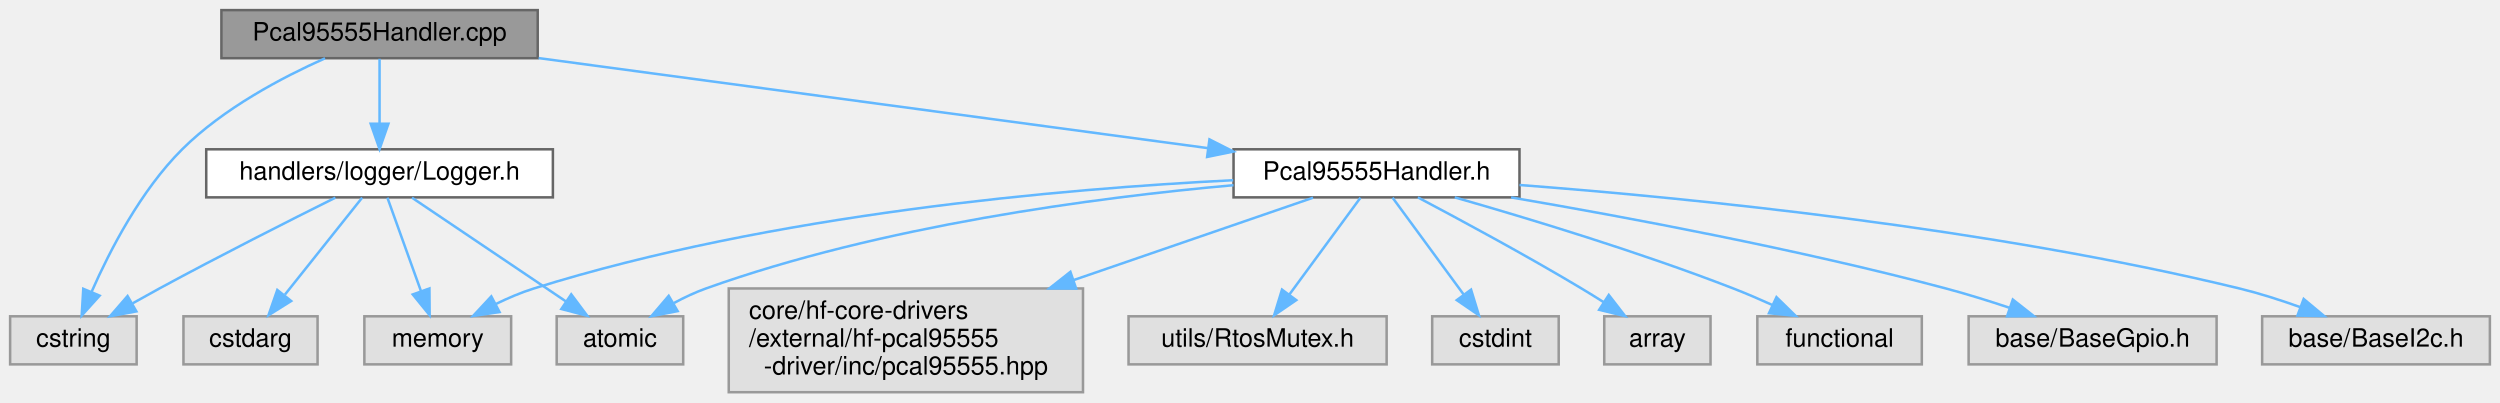
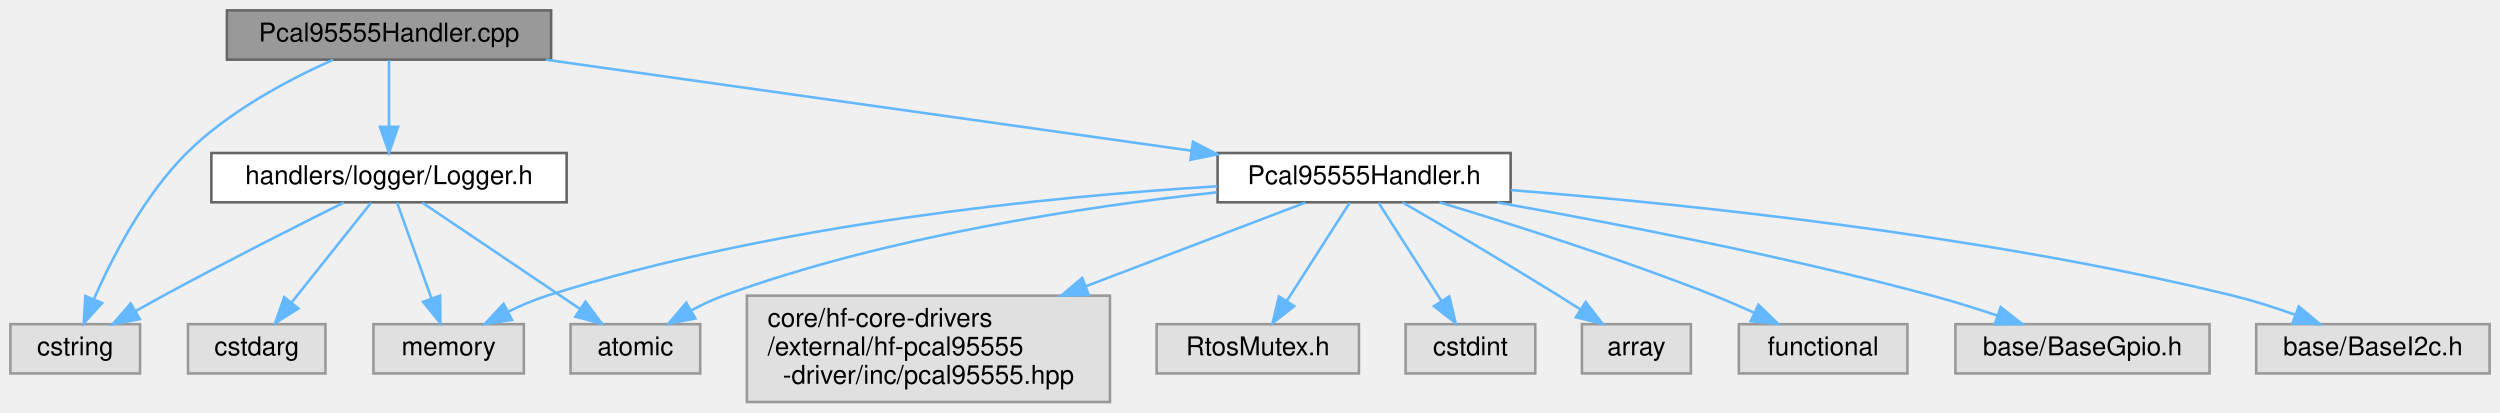
- <svg xmlns="http://www.w3.org/2000/svg" xmlns:xlink="http://www.w3.org/1999/xlink" width="988pt" height="159pt" viewBox="0.00 0.00 988.00 159.00">
+ <svg xmlns="http://www.w3.org/2000/svg" xmlns:xlink="http://www.w3.org/1999/xlink" width="964pt" height="159pt" viewBox="0.00 0.00 964.00 159.00">
  <g id="graph0" class="graph" transform="scale(1 1) rotate(0) translate(4 155)">
    <g id="Node000001" class="node">
      <g id="a_Node000001">
        <a xlink:title="Implementation of the PCAL95555 GPIO expander handler.">
          <polygon fill="#999999" stroke="#666666" points="208.5,-151 83.5,-151 83.5,-132 208.5,-132 208.5,-151" />
          <text text-anchor="middle" x="146" y="-139" font-family="Helvetica,sans-Serif" font-size="10.00">Pcal95555Handler.cpp</text>
        </a>
      </g>
    </g>
    <g id="Node000002" class="node">
      <g id="a_Node000002">
        <a xlink:href="Pcal95555Handler_8h.html" target="_top" xlink:title="Unified handler for the PCA9555 / PCAL9555A 16-bit I2C GPIO expander.">
-           <polygon fill="white" stroke="#666666" points="596.5,-96 483.5,-96 483.5,-77 596.5,-77 596.5,-96" />
-           <text text-anchor="middle" x="540" y="-84" font-family="Helvetica,sans-Serif" font-size="10.00">Pcal95555Handler.h</text>
+           <polygon fill="white" stroke="#666666" points="578.5,-96 465.5,-96 465.5,-77 578.5,-77 578.5,-96" />
+           <text text-anchor="middle" x="522" y="-84" font-family="Helvetica,sans-Serif" font-size="10.00">Pcal95555Handler.h</text>
        </a>
      </g>
    </g>
    <g id="edge1_Node000001_Node000002" class="edge">
      <g id="a_edge1_Node000001_Node000002">
        <a xlink:title=" ">
-           <path fill="none" stroke="#63b8ff" d="M208.87,-132.04C281.18,-122.32 399.41,-106.41 473.3,-96.47" />
-           <polygon fill="#63b8ff" stroke="#63b8ff" points="473.98,-99.91 483.43,-95.11 473.05,-92.97 473.98,-99.91" />
+           <path fill="none" stroke="#63b8ff" d="M206.41,-131.98C274.47,-122.39 384.78,-106.84 455.32,-96.9" />
+           <polygon fill="#63b8ff" stroke="#63b8ff" points="456.02,-100.34 465.43,-95.47 455.04,-93.4 456.02,-100.34" />
        </a>
      </g>
    </g>
    <g id="Node000012" class="node">
      <g id="a_Node000012">
        <a xlink:href="Logger_8h.html" target="_top" xlink:title="Advanced logging system with formatting capabilities.">
          <polygon fill="white" stroke="#666666" points="214.5,-96 77.5,-96 77.5,-77 214.5,-77 214.5,-96" />
          <text text-anchor="middle" x="146" y="-84" font-family="Helvetica,sans-Serif" font-size="10.00">handlers/logger/Logger.h</text>
        </a>
      </g>
    </g>
    <g id="edge11_Node000001_Node000012" class="edge">
      <g id="a_edge11_Node000001_Node000012">
        <a xlink:title=" ">
          <path fill="none" stroke="#63b8ff" d="M146,-131.75C146,-124.8 146,-114.85 146,-106.13" />
          <polygon fill="#63b8ff" stroke="#63b8ff" points="149.5,-106.09 146,-96.09 142.5,-106.09 149.5,-106.09" />
        </a>
      </g>
    </g>
    <g id="Node000014" class="node">
      <g id="a_Node000014">
        <a xlink:title=" ">
          <polygon fill="#e0e0e0" stroke="#999999" points="50,-30 0,-30 0,-11 50,-11 50,-30" />
          <text text-anchor="middle" x="25" y="-18" font-family="Helvetica,sans-Serif" font-size="10.00">cstring</text>
        </a>
      </g>
    </g>
    <g id="edge16_Node000001_Node000014" class="edge">
      <g id="a_edge16_Node000001_Node000014">
        <a xlink:title=" ">
          <path fill="none" stroke="#63b8ff" d="M124.46,-131.96C107.55,-124.44 84.25,-112.16 68,-96 51.67,-79.76 39.41,-56.05 32.24,-39.76" />
          <polygon fill="#63b8ff" stroke="#63b8ff" points="35.37,-38.16 28.28,-30.29 28.91,-40.86 35.37,-38.16" />
        </a>
      </g>
    </g>
    <g id="Node000003" class="node">
      <g id="a_Node000003">
        <a xlink:title=" ">
          <polygon fill="#e0e0e0" stroke="#999999" points="266,-30 216,-30 216,-11 266,-11 266,-30" />
          <text text-anchor="middle" x="241" y="-18" font-family="Helvetica,sans-Serif" font-size="10.00">atomic</text>
        </a>
      </g>
    </g>
    <g id="edge2_Node000002_Node000003" class="edge">
      <g id="a_edge2_Node000002_Node000003">
        <a xlink:title=" ">
-           <path fill="none" stroke="#63b8ff" d="M483.48,-81.82C428.81,-76.92 344.29,-65.79 275,-41 270.75,-39.48 266.41,-37.44 262.33,-35.24" />
-           <polygon fill="#63b8ff" stroke="#63b8ff" points="263.8,-32.05 253.4,-30.03 260.27,-38.09 263.8,-32.05" />
+           <path fill="none" stroke="#63b8ff" d="M465.14,-80.83C414.13,-75.34 337.84,-63.9 275,-41 270.83,-39.48 266.57,-37.47 262.55,-35.31" />
+           <polygon fill="#63b8ff" stroke="#63b8ff" points="264.14,-32.19 253.73,-30.19 260.62,-38.24 264.14,-32.19" />
        </a>
      </g>
    </g>
    <g id="Node000004" class="node">
      <g id="a_Node000004">
        <a xlink:title=" ">
-           <polygon fill="#e0e0e0" stroke="#999999" points="612,-30 562,-30 562,-11 612,-11 612,-30" />
-           <text text-anchor="middle" x="587" y="-18" font-family="Helvetica,sans-Serif" font-size="10.00">cstdint</text>
+           <polygon fill="#e0e0e0" stroke="#999999" points="588,-30 538,-30 538,-11 588,-11 588,-30" />
+           <text text-anchor="middle" x="563" y="-18" font-family="Helvetica,sans-Serif" font-size="10.00">cstdint</text>
        </a>
      </g>
    </g>
    <g id="edge3_Node000002_Node000004" class="edge">
      <g id="a_edge3_Node000002_Node000004">
        <a xlink:title=" ">
-           <path fill="none" stroke="#63b8ff" d="M546.34,-76.87C553.52,-67.09 565.39,-50.92 574.46,-38.58" />
-           <polygon fill="#63b8ff" stroke="#63b8ff" points="577.36,-40.54 580.46,-30.41 571.72,-36.39 577.36,-40.54" />
+           <path fill="none" stroke="#63b8ff" d="M527.53,-76.87C533.73,-67.19 543.95,-51.24 551.83,-38.94" />
+           <polygon fill="#63b8ff" stroke="#63b8ff" points="554.85,-40.71 557.3,-30.41 548.95,-36.94 554.85,-40.71" />
        </a>
      </g>
    </g>
    <g id="Node000005" class="node">
      <g id="a_Node000005">
        <a xlink:title=" ">
          <polygon fill="#e0e0e0" stroke="#999999" points="198,-30 140,-30 140,-11 198,-11 198,-30" />
          <text text-anchor="middle" x="169" y="-18" font-family="Helvetica,sans-Serif" font-size="10.00">memory</text>
        </a>
      </g>
    </g>
    <g id="edge4_Node000002_Node000005" class="edge">
      <g id="a_edge4_Node000002_Node000005">
        <a xlink:title=" ">
-           <path fill="none" stroke="#63b8ff" d="M483.35,-83.78C416.06,-80.42 301.07,-70.46 207,-41 201.91,-39.41 196.68,-37.17 191.8,-34.78" />
-           <polygon fill="#63b8ff" stroke="#63b8ff" points="193.42,-31.68 182.94,-30.11 190.16,-37.87 193.42,-31.68" />
+           <path fill="none" stroke="#63b8ff" d="M465.27,-83.17C401.22,-79.24 294.52,-68.77 207,-41 201.92,-39.39 196.69,-37.14 191.81,-34.75" />
+           <polygon fill="#63b8ff" stroke="#63b8ff" points="193.43,-31.65 182.95,-30.08 190.17,-37.84 193.43,-31.65" />
        </a>
      </g>
    </g>
    <g id="Node000006" class="node">
      <g id="a_Node000006">
        <a xlink:title=" ">
-           <polygon fill="#e0e0e0" stroke="#999999" points="672,-30 630,-30 630,-11 672,-11 672,-30" />
-           <text text-anchor="middle" x="651" y="-18" font-family="Helvetica,sans-Serif" font-size="10.00">array</text>
+           <polygon fill="#e0e0e0" stroke="#999999" points="648,-30 606,-30 606,-11 648,-11 648,-30" />
+           <text text-anchor="middle" x="627" y="-18" font-family="Helvetica,sans-Serif" font-size="10.00">array</text>
        </a>
      </g>
    </g>
    <g id="edge5_Node000002_Node000006" class="edge">
      <g id="a_edge5_Node000002_Node000006">
        <a xlink:title=" ">
-           <path fill="none" stroke="#63b8ff" d="M556.34,-76.98C572.84,-68.27 598.97,-54.19 621,-41 623.88,-39.28 626.88,-37.41 629.82,-35.55" />
-           <polygon fill="#63b8ff" stroke="#63b8ff" points="631.79,-38.44 638.28,-30.06 627.99,-32.56 631.79,-38.44" />
+           <path fill="none" stroke="#63b8ff" d="M536.77,-76.98C551.97,-68.15 576.3,-53.86 597,-41 599.71,-39.32 602.54,-37.52 605.33,-35.73" />
+           <polygon fill="#63b8ff" stroke="#63b8ff" points="607.44,-38.54 613.93,-30.16 603.64,-32.66 607.44,-38.54" />
        </a>
      </g>
    </g>
    <g id="Node000007" class="node">
      <g id="a_Node000007">
        <a xlink:title=" ">
-           <polygon fill="#e0e0e0" stroke="#999999" points="755.5,-30 690.5,-30 690.5,-11 755.5,-11 755.5,-30" />
-           <text text-anchor="middle" x="723" y="-18" font-family="Helvetica,sans-Serif" font-size="10.00">functional</text>
+           <polygon fill="#e0e0e0" stroke="#999999" points="731.5,-30 666.5,-30 666.5,-11 731.5,-11 731.5,-30" />
+           <text text-anchor="middle" x="699" y="-18" font-family="Helvetica,sans-Serif" font-size="10.00">functional</text>
        </a>
      </g>
    </g>
    <g id="edge6_Node000002_Node000007" class="edge">
      <g id="a_edge6_Node000002_Node000007">
        <a xlink:title=" ">
-           <path fill="none" stroke="#63b8ff" d="M570.92,-76.99C599.76,-68.76 643.79,-55.44 681,-41 686.02,-39.05 691.3,-36.78 696.34,-34.5" />
-           <polygon fill="#63b8ff" stroke="#63b8ff" points="698.06,-37.57 705.64,-30.17 695.1,-31.22 698.06,-37.57" />
+           <path fill="none" stroke="#63b8ff" d="M551.05,-76.99C578.63,-68.67 621.08,-55.2 657,-41 662.01,-39.02 667.28,-36.74 672.32,-34.45" />
+           <polygon fill="#63b8ff" stroke="#63b8ff" points="674.04,-37.51 681.62,-30.12 671.08,-31.17 674.04,-37.51" />
        </a>
      </g>
    </g>
    <g id="Node000008" class="node">
      <g id="a_Node000008">
        <a xlink:title=" ">
-           <polygon fill="#e0e0e0" stroke="#999999" points="872,-30 774,-30 774,-11 872,-11 872,-30" />
-           <text text-anchor="middle" x="823" y="-18" font-family="Helvetica,sans-Serif" font-size="10.00">base/BaseGpio.h</text>
+           <polygon fill="#e0e0e0" stroke="#999999" points="848,-30 750,-30 750,-11 848,-11 848,-30" />
+           <text text-anchor="middle" x="799" y="-18" font-family="Helvetica,sans-Serif" font-size="10.00">base/BaseGpio.h</text>
        </a>
      </g>
    </g>
    <g id="edge7_Node000002_Node000008" class="edge">
      <g id="a_edge7_Node000002_Node000008">
        <a xlink:title=" ">
-           <path fill="none" stroke="#63b8ff" d="M593.18,-76.98C639.05,-69.15 706.89,-56.45 765,-41 773.25,-38.81 782.03,-36.07 790.2,-33.35" />
-           <polygon fill="#63b8ff" stroke="#63b8ff" points="791.46,-36.62 799.79,-30.07 789.19,-29.99 791.46,-36.62" />
+           <path fill="none" stroke="#63b8ff" d="M573.31,-76.93C617.96,-69.03 684.23,-56.25 741,-41 749.24,-38.79 758.02,-36.04 766.19,-33.32" />
+           <polygon fill="#63b8ff" stroke="#63b8ff" points="767.45,-36.59 775.78,-30.04 765.18,-29.96 767.45,-36.59" />
        </a>
      </g>
    </g>
    <g id="Node000009" class="node">
      <g id="a_Node000009">
        <a xlink:title=" ">
-           <polygon fill="#e0e0e0" stroke="#999999" points="980,-30 890,-30 890,-11 980,-11 980,-30" />
-           <text text-anchor="middle" x="935" y="-18" font-family="Helvetica,sans-Serif" font-size="10.00">base/BaseI2c.h</text>
+           <polygon fill="#e0e0e0" stroke="#999999" points="956,-30 866,-30 866,-11 956,-11 956,-30" />
+           <text text-anchor="middle" x="911" y="-18" font-family="Helvetica,sans-Serif" font-size="10.00">base/BaseI2c.h</text>
        </a>
      </g>
    </g>
    <g id="edge8_Node000002_Node000009" class="edge">
      <g id="a_edge8_Node000002_Node000009">
        <a xlink:title=" ">
-           <path fill="none" stroke="#63b8ff" d="M596.5,-81.89C664.71,-76.68 782.51,-64.91 881,-41 888.97,-39.07 897.39,-36.36 905.16,-33.58" />
-           <polygon fill="#63b8ff" stroke="#63b8ff" points="906.41,-36.85 914.55,-30.07 903.96,-30.29 906.41,-36.85" />
+           <path fill="none" stroke="#63b8ff" d="M578.7,-81.69C645.87,-76.33 760.81,-64.47 857,-41 864.97,-39.06 873.39,-36.35 881.15,-33.57" />
+           <polygon fill="#63b8ff" stroke="#63b8ff" points="882.4,-36.84 890.55,-30.06 879.96,-30.28 882.4,-36.84" />
        </a>
      </g>
    </g>
    <g id="Node000010" class="node">
      <g id="a_Node000010">
        <a xlink:title=" ">
          <polygon fill="#e0e0e0" stroke="#999999" points="424,-41 284,-41 284,0 424,0 424,-41" />
          <text text-anchor="start" x="292" y="-29" font-family="Helvetica,sans-Serif" font-size="10.00">core/hf-core-drivers</text>
          <text text-anchor="start" x="292" y="-18" font-family="Helvetica,sans-Serif" font-size="10.00">/external/hf-pcal95555</text>
          <text text-anchor="middle" x="354" y="-7" font-family="Helvetica,sans-Serif" font-size="10.00">-driver/inc/pcal95555.hpp</text>
        </a>
      </g>
    </g>
    <g id="edge9_Node000002_Node000010" class="edge">
      <g id="a_edge9_Node000002_Node000010">
        <a xlink:title=" ">
-           <path fill="none" stroke="#63b8ff" d="M514.92,-76.87C490.73,-68.55 453.06,-55.59 420.25,-44.3" />
-           <polygon fill="#63b8ff" stroke="#63b8ff" points="421.29,-40.95 410.7,-41.01 419.02,-47.57 421.29,-40.95" />
+           <path fill="none" stroke="#63b8ff" d="M499.34,-76.87C477.68,-68.62 444.06,-55.81 414.61,-44.59" />
+           <polygon fill="#63b8ff" stroke="#63b8ff" points="415.8,-41.3 405.21,-41.01 413.31,-47.84 415.8,-41.3" />
        </a>
      </g>
    </g>
    <g id="Node000011" class="node">
      <g id="a_Node000011">
        <a xlink:title=" ">
-           <polygon fill="#e0e0e0" stroke="#999999" points="544,-30 442,-30 442,-11 544,-11 544,-30" />
-           <text text-anchor="middle" x="493" y="-18" font-family="Helvetica,sans-Serif" font-size="10.00">utils/RtosMutex.h</text>
+           <polygon fill="#e0e0e0" stroke="#999999" points="520,-30 442,-30 442,-11 520,-11 520,-30" />
+           <text text-anchor="middle" x="481" y="-18" font-family="Helvetica,sans-Serif" font-size="10.00">RtosMutex.h</text>
        </a>
      </g>
    </g>
    <g id="edge10_Node000002_Node000011" class="edge">
      <g id="a_edge10_Node000002_Node000011">
        <a xlink:title=" ">
-           <path fill="none" stroke="#63b8ff" d="M533.66,-76.87C526.48,-67.09 514.61,-50.92 505.54,-38.58" />
-           <polygon fill="#63b8ff" stroke="#63b8ff" points="508.28,-36.39 499.54,-30.41 502.64,-40.54 508.28,-36.39" />
+           <path fill="none" stroke="#63b8ff" d="M516.47,-76.87C510.27,-67.19 500.05,-51.24 492.17,-38.94" />
+           <polygon fill="#63b8ff" stroke="#63b8ff" points="495.05,-36.94 486.7,-30.41 489.15,-40.71 495.05,-36.94" />
        </a>
      </g>
    </g>
    <g id="edge15_Node000012_Node000003" class="edge">
      <g id="a_edge15_Node000012_Node000003">
        <a xlink:title=" ">
          <path fill="none" stroke="#63b8ff" d="M158.81,-76.87C174.39,-66.37 200.93,-48.5 219.62,-35.9" />
          <polygon fill="#63b8ff" stroke="#63b8ff" points="221.75,-38.69 228.09,-30.2 217.84,-32.88 221.75,-38.69" />
        </a>
      </g>
    </g>
    <g id="edge14_Node000012_Node000005" class="edge">
      <g id="a_edge14_Node000012_Node000005">
        <a xlink:title=" ">
          <path fill="none" stroke="#63b8ff" d="M149.1,-76.87C152.48,-67.47 157.98,-52.17 162.34,-40.03" />
          <polygon fill="#63b8ff" stroke="#63b8ff" points="165.71,-41 165.8,-30.41 159.12,-38.63 165.71,-41" />
        </a>
      </g>
    </g>
    <g id="Node000013" class="node">
      <g id="a_Node000013">
        <a xlink:title=" ">
          <polygon fill="#e0e0e0" stroke="#999999" points="121.5,-30 68.5,-30 68.5,-11 121.5,-11 121.5,-30" />
          <text text-anchor="middle" x="95" y="-18" font-family="Helvetica,sans-Serif" font-size="10.00">cstdarg</text>
        </a>
      </g>
    </g>
    <g id="edge12_Node000012_Node000013" class="edge">
      <g id="a_edge12_Node000012_Node000013">
        <a xlink:title=" ">
          <path fill="none" stroke="#63b8ff" d="M139.12,-76.87C131.33,-67.09 118.45,-50.92 108.61,-38.58" />
          <polygon fill="#63b8ff" stroke="#63b8ff" points="111.07,-36.04 102.1,-30.41 105.59,-40.41 111.07,-36.04" />
        </a>
      </g>
    </g>
    <g id="edge13_Node000012_Node000014" class="edge">
      <g id="a_edge13_Node000012_Node000014">
        <a xlink:title=" ">
          <path fill="none" stroke="#63b8ff" d="M128.54,-76.88C110.88,-68.09 82.86,-53.94 59,-41 55.57,-39.14 51.97,-37.13 48.44,-35.14" />
          <polygon fill="#63b8ff" stroke="#63b8ff" points="49.89,-31.94 39.47,-30 46.41,-38.01 49.89,-31.94" />
        </a>
      </g>
    </g>
  </g>
</svg>
